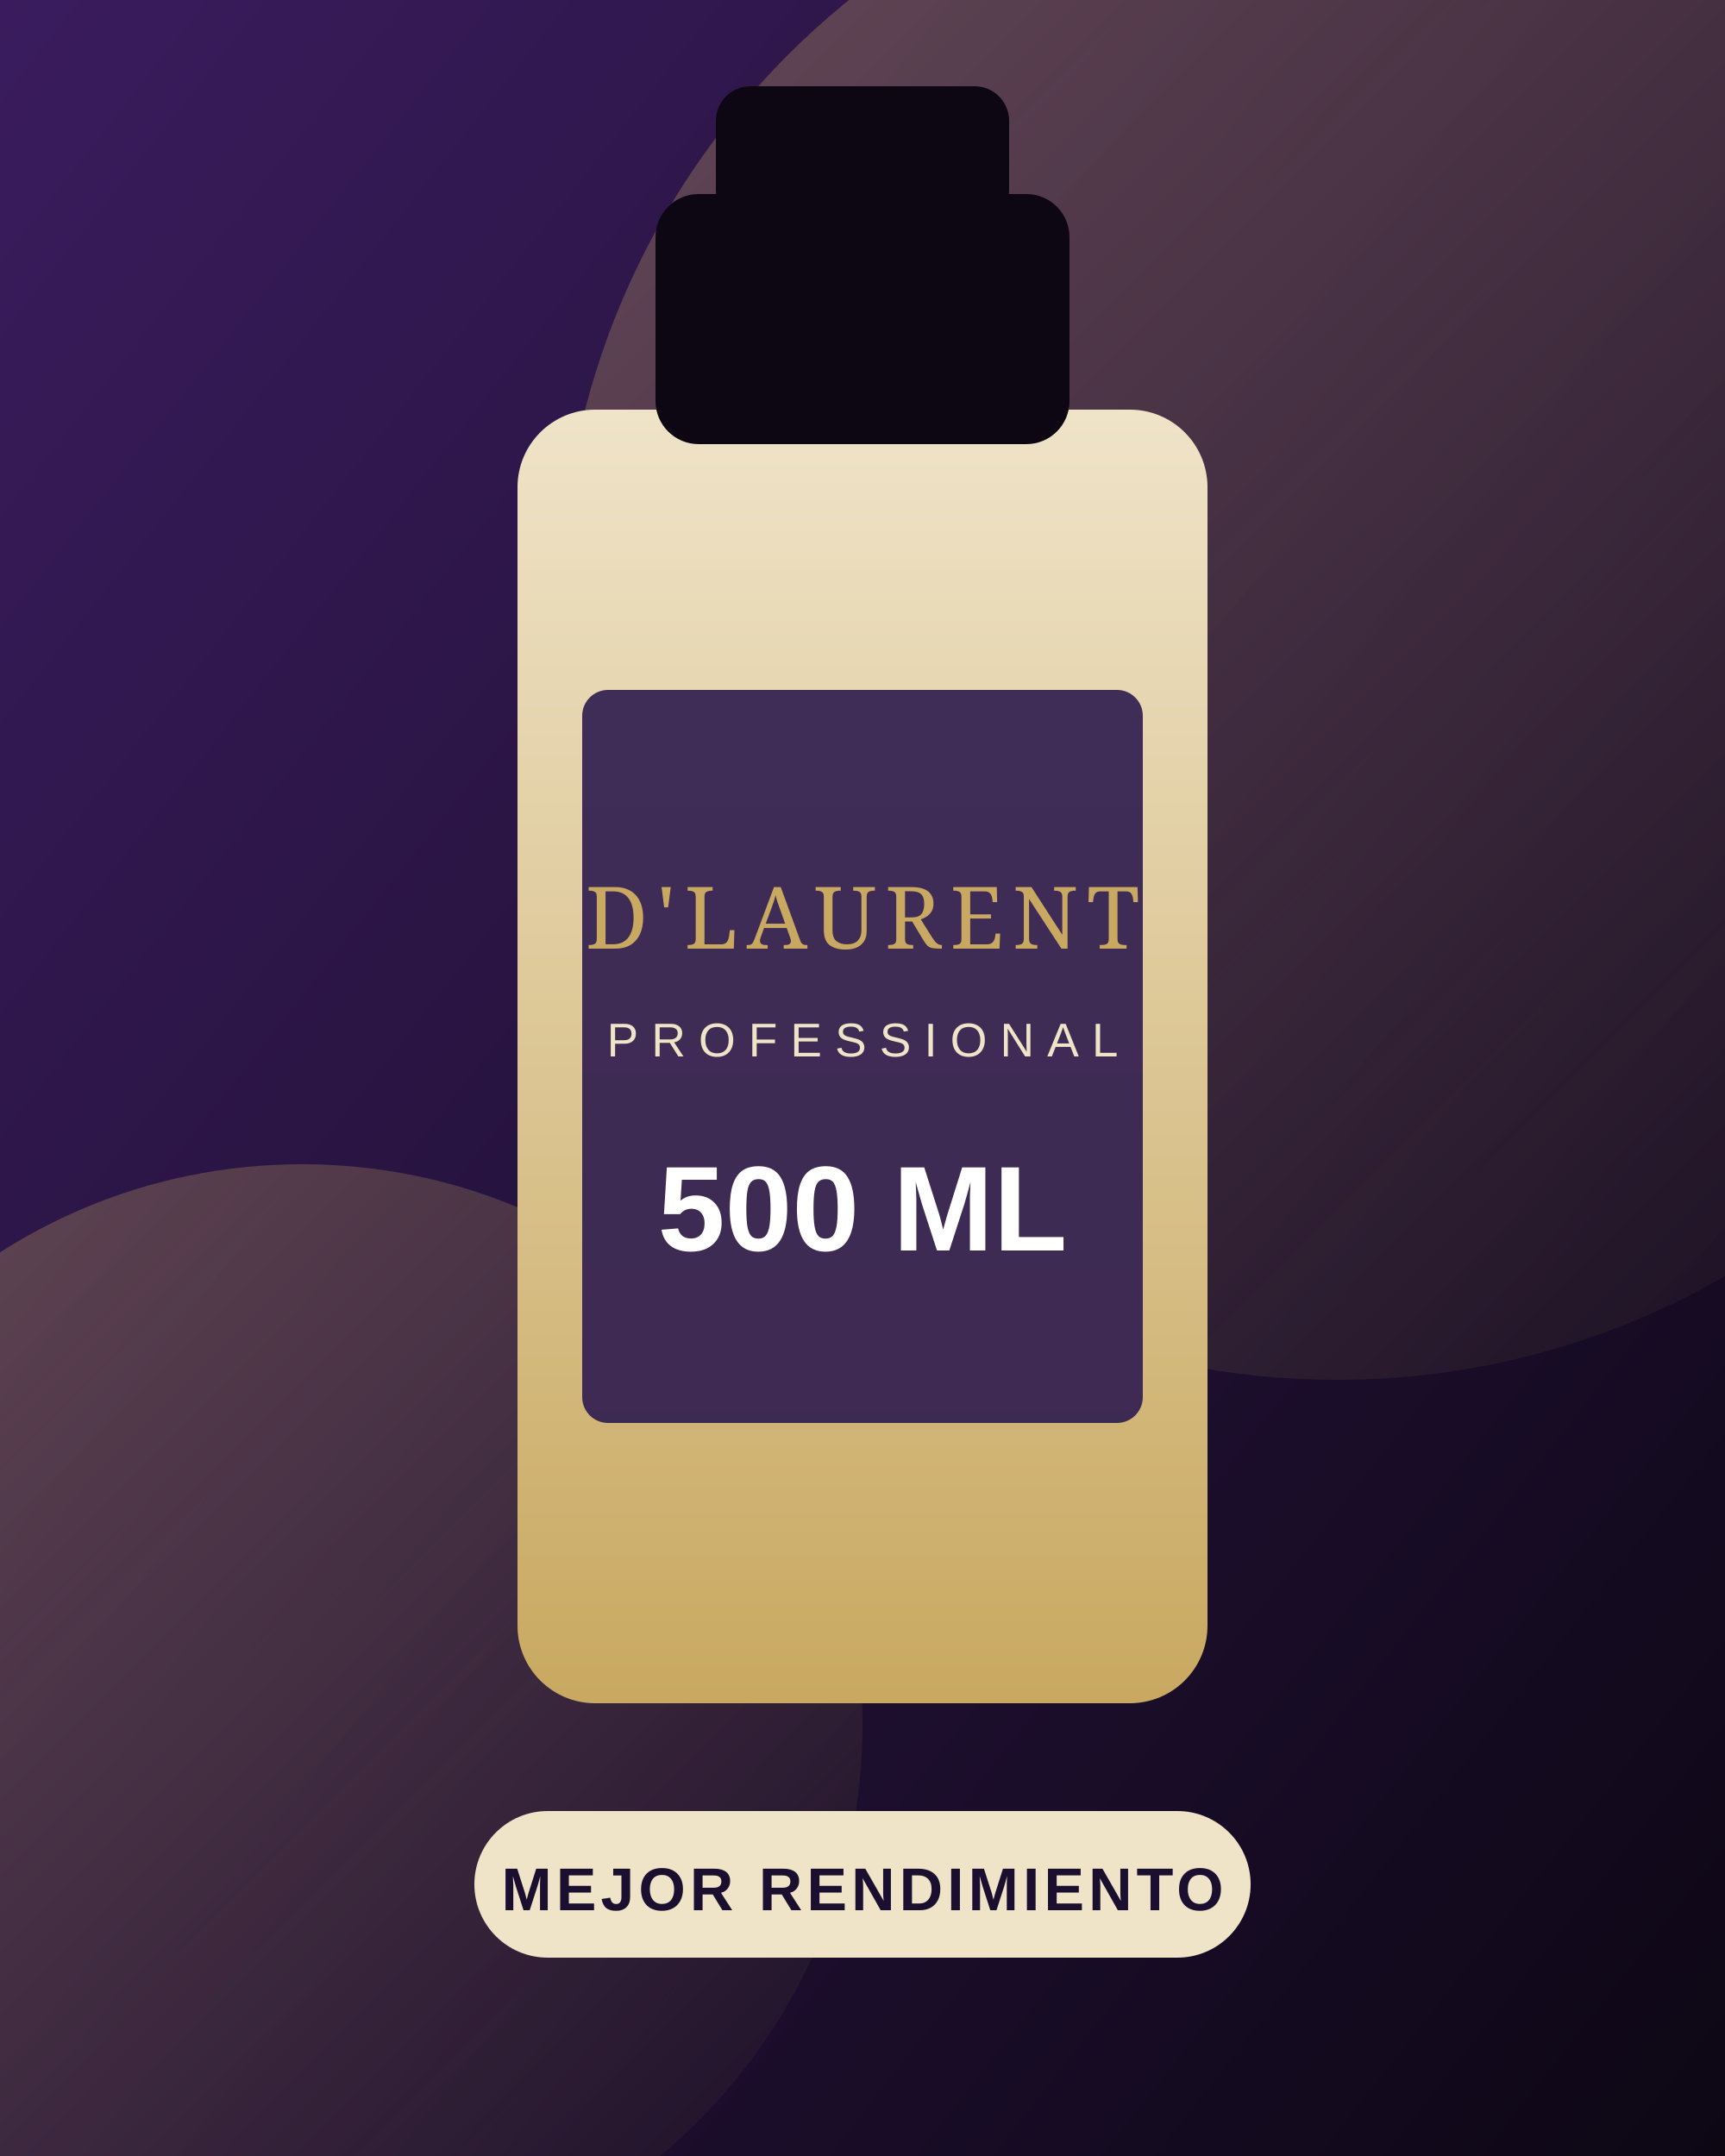
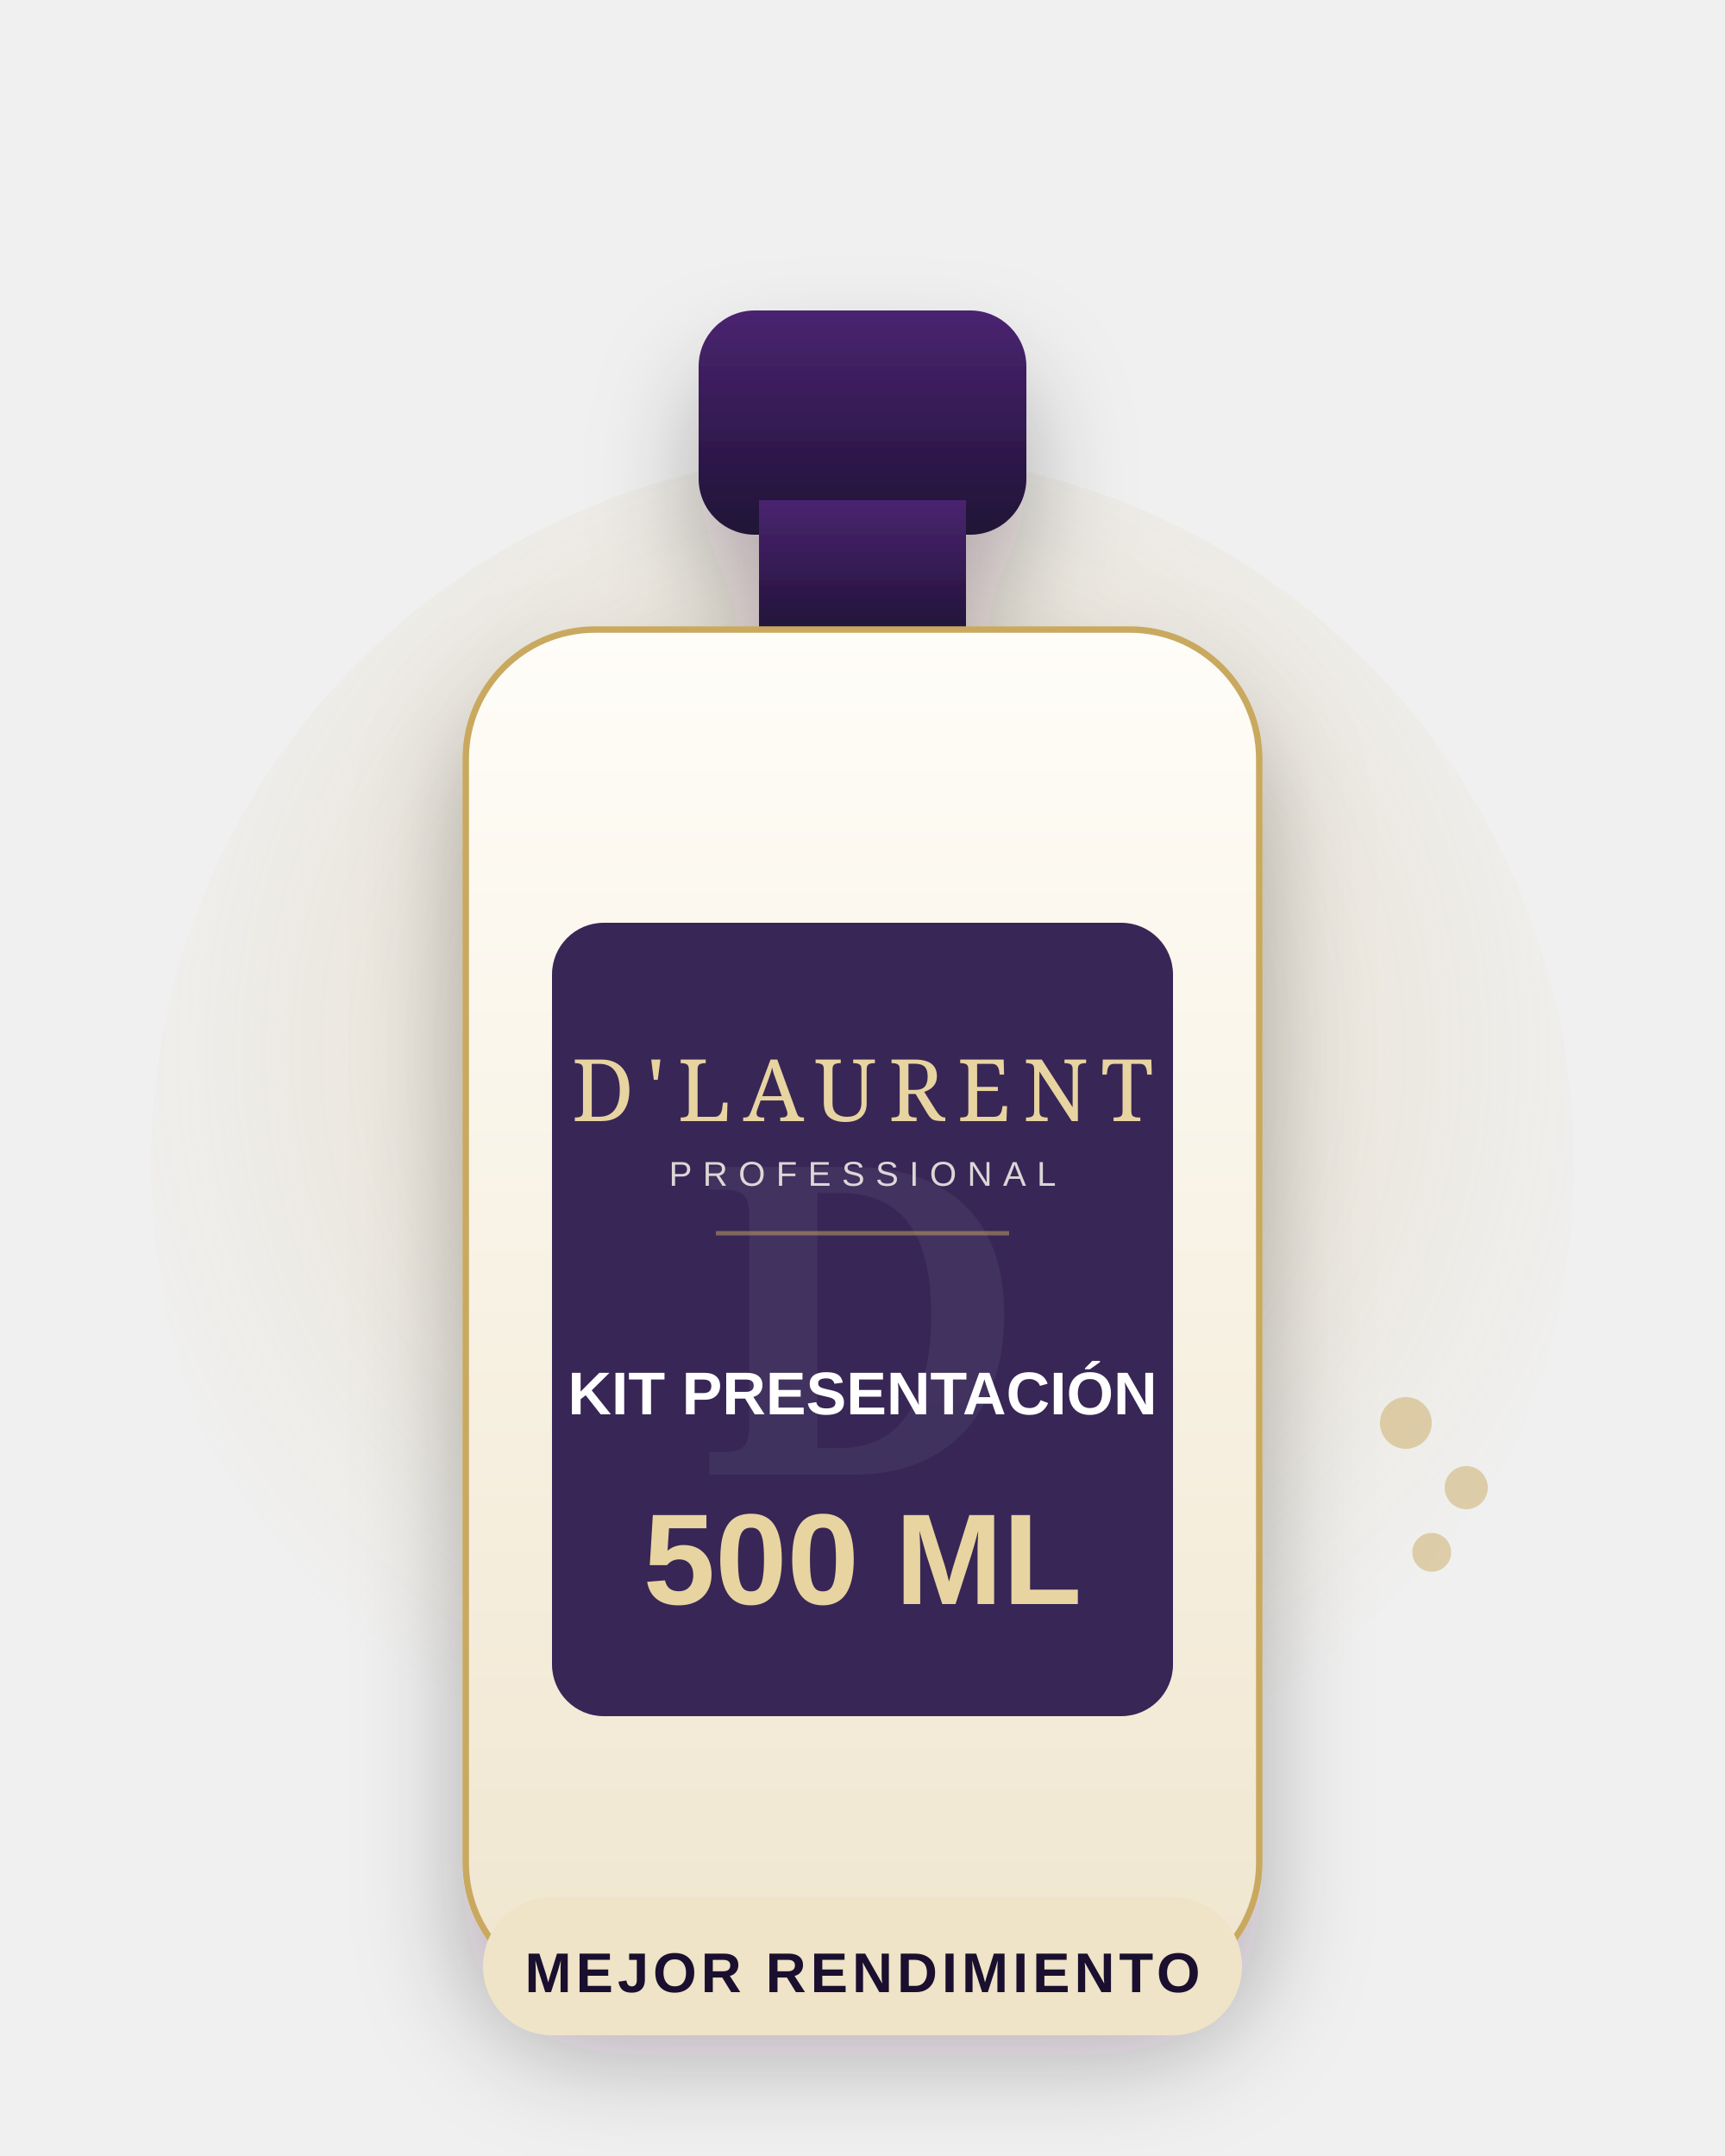
<svg xmlns="http://www.w3.org/2000/svg" viewBox="0 0 400 500" role="img" aria-label="Kit D'Laurent Professional 500ML">
  <defs>
-     <linearGradient id="bg500" x1="0" y1="0" x2="1" y2="1">
-       <stop offset="0%" stop-color="#3a1c5e" />
-       <stop offset="100%" stop-color="#0d0714" />
+     <linearGradient id="body500" x1="0" y1="0" x2="0" y2="1">
+       <stop offset="0%" stop-color="#fffdf8" />
+       <stop offset="100%" stop-color="#f0e6cf" />
    </linearGradient>
-     <linearGradient id="bottle500" x1="0" y1="0" x2="0" y2="1">
-       <stop offset="0%" stop-color="#efe3c8" />
-       <stop offset="100%" stop-color="#c9a961" />
+     <linearGradient id="cap500" x1="0" y1="0" x2="0" y2="1">
+       <stop offset="0%" stop-color="#4a2470" />
+       <stop offset="100%" stop-color="#1f1236" />
    </linearGradient>
-     <linearGradient id="glow500" x1="0" y1="0" x2="1" y2="1">
-       <stop offset="0%" stop-color="#c9a961" stop-opacity="0.35" />
+     <radialGradient id="glow500" cx="50%" cy="42%" r="55%">
+       <stop offset="0%" stop-color="#c9a961" stop-opacity="0.32" />
      <stop offset="100%" stop-color="#c9a961" stop-opacity="0" />
-     </linearGradient>
+     </radialGradient>
+     <filter id="shadow500" x="-40%" y="-20%" width="180%" height="150%">
+       <feDropShadow dx="0" dy="14" stdDeviation="12" flood-color="#150c26" flood-opacity="0.28" />
+     </filter>
  </defs>
-   <rect width="400" height="500" fill="url(#bg500)" />
-   <circle cx="310" cy="140" r="180" fill="url(#glow500)" />
-   <circle cx="70" cy="400" r="130" fill="url(#glow500)" />
-   <g>
-     <rect x="120" y="95" width="160" height="300" rx="18" fill="url(#bottle500)" />
-     <rect x="152" y="45" width="96" height="58" rx="10" fill="#0d0714" />
-     <rect x="166" y="20" width="68" height="32" rx="8" fill="#0d0714" />
-     <rect x="135" y="160" width="130" height="170" rx="6" fill="#2d1b4e" opacity="0.9" />
-     <text x="200" y="220" text-anchor="middle" font-family="Georgia, serif" font-size="20" fill="#c9a961" letter-spacing="2">D'LAURENT</text>
-     <text x="200" y="245" text-anchor="middle" font-family="Arial, sans-serif" font-size="11" fill="#efe3c8" letter-spacing="3">PROFESSIONAL</text>
-     <text x="200" y="290" text-anchor="middle" font-family="Arial, sans-serif" font-size="28" fill="#ffffff" font-weight="bold">500 ML</text>
+   <ellipse cx="200" cy="270" rx="165" ry="165" fill="url(#glow500)" />
+   <g fill="#c9a961" opacity="0.5">
+     <circle cx="326" cy="330" r="6" />
+     <circle cx="340" cy="345" r="5" />
+     <circle cx="332" cy="360" r="4.5" />
  </g>
-   <rect x="110" y="420" width="180" height="34" rx="17" fill="#efe3c8" />
-   <text x="200" y="443" text-anchor="middle" font-family="Arial, sans-serif" font-size="14" fill="#1a0f2e" font-weight="bold" letter-spacing="1">MEJOR RENDIMIENTO</text>
+   <g transform="translate(200,72)" filter="url(#shadow500)">
+     <rect x="-38" y="0" width="76" height="52" rx="13" fill="url(#cap500)" />
+     <rect x="-24" y="44" width="48" height="32" fill="url(#cap500)" />
+     <rect x="-92" y="74" width="184" height="316" rx="30" fill="url(#body500)" stroke="#c9a961" stroke-width="1.5" />
+     <rect x="-72" y="142" width="144" height="184" rx="12" fill="#2d1b4e" opacity="0.94" />
+     <text x="0" y="270" font-family="Georgia, serif" font-size="100" font-weight="700" fill="#ffffff" opacity="0.05" text-anchor="middle">D</text>
+     <text x="0" y="188" font-family="Georgia, serif" font-size="20" fill="#e8d4a0" letter-spacing="2.8" text-anchor="middle">D'LAURENT</text>
+     <text x="0" y="203" font-family="Arial, sans-serif" font-size="8" fill="#f8f4ec" letter-spacing="2.5" text-anchor="middle" opacity="0.85">PROFESSIONAL</text>
+     <line x1="-34" y1="214" x2="34" y2="214" stroke="#c9a961" stroke-width="1" opacity="0.5" />
+     <text x="0" y="256" font-family="Arial, sans-serif" font-size="14" font-weight="700" fill="#ffffff" text-anchor="middle">KIT PRESENTACIÓN</text>
+     <text x="0" y="300" font-family="Arial, sans-serif" font-size="30" font-weight="800" fill="#e8d4a0" text-anchor="middle">500 ML</text>
+   </g>
+   <rect x="112" y="440" width="176" height="32" rx="16" fill="#efe3c8" />
+   <text x="200" y="462" text-anchor="middle" font-family="Arial, sans-serif" font-size="13" fill="#1a0f2e" font-weight="800" letter-spacing="1">MEJOR RENDIMIENTO</text>
</svg>
